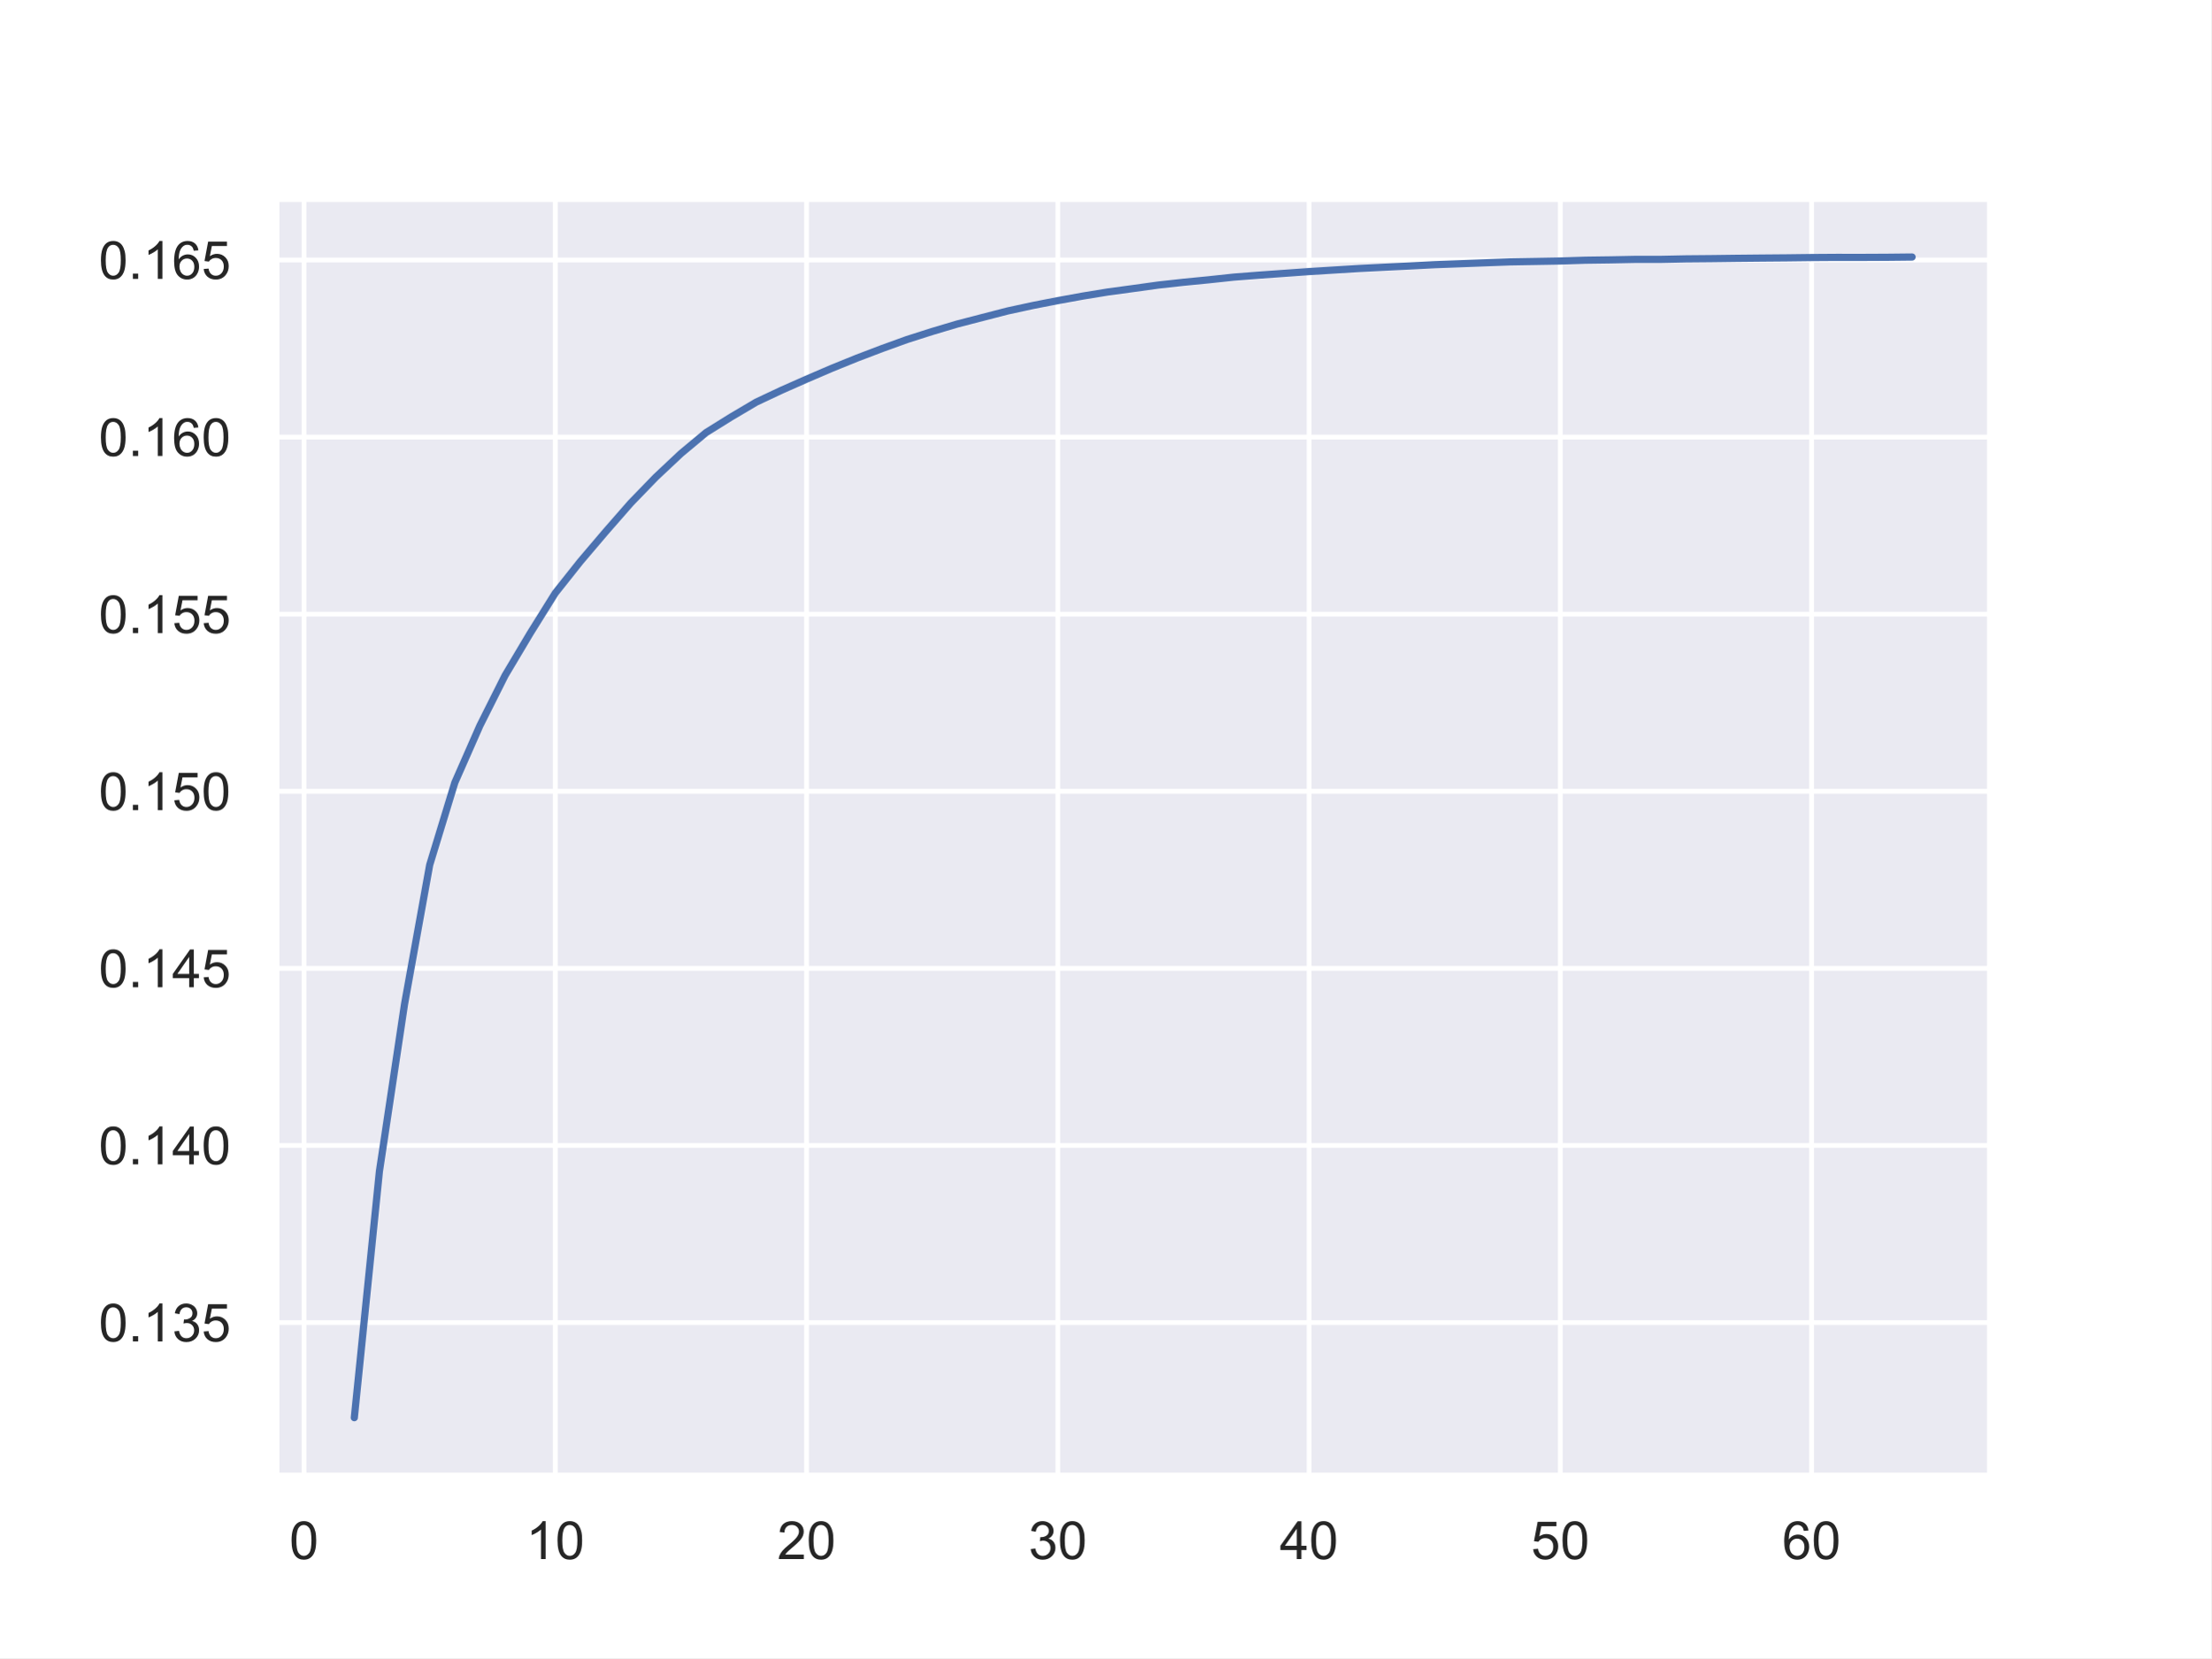
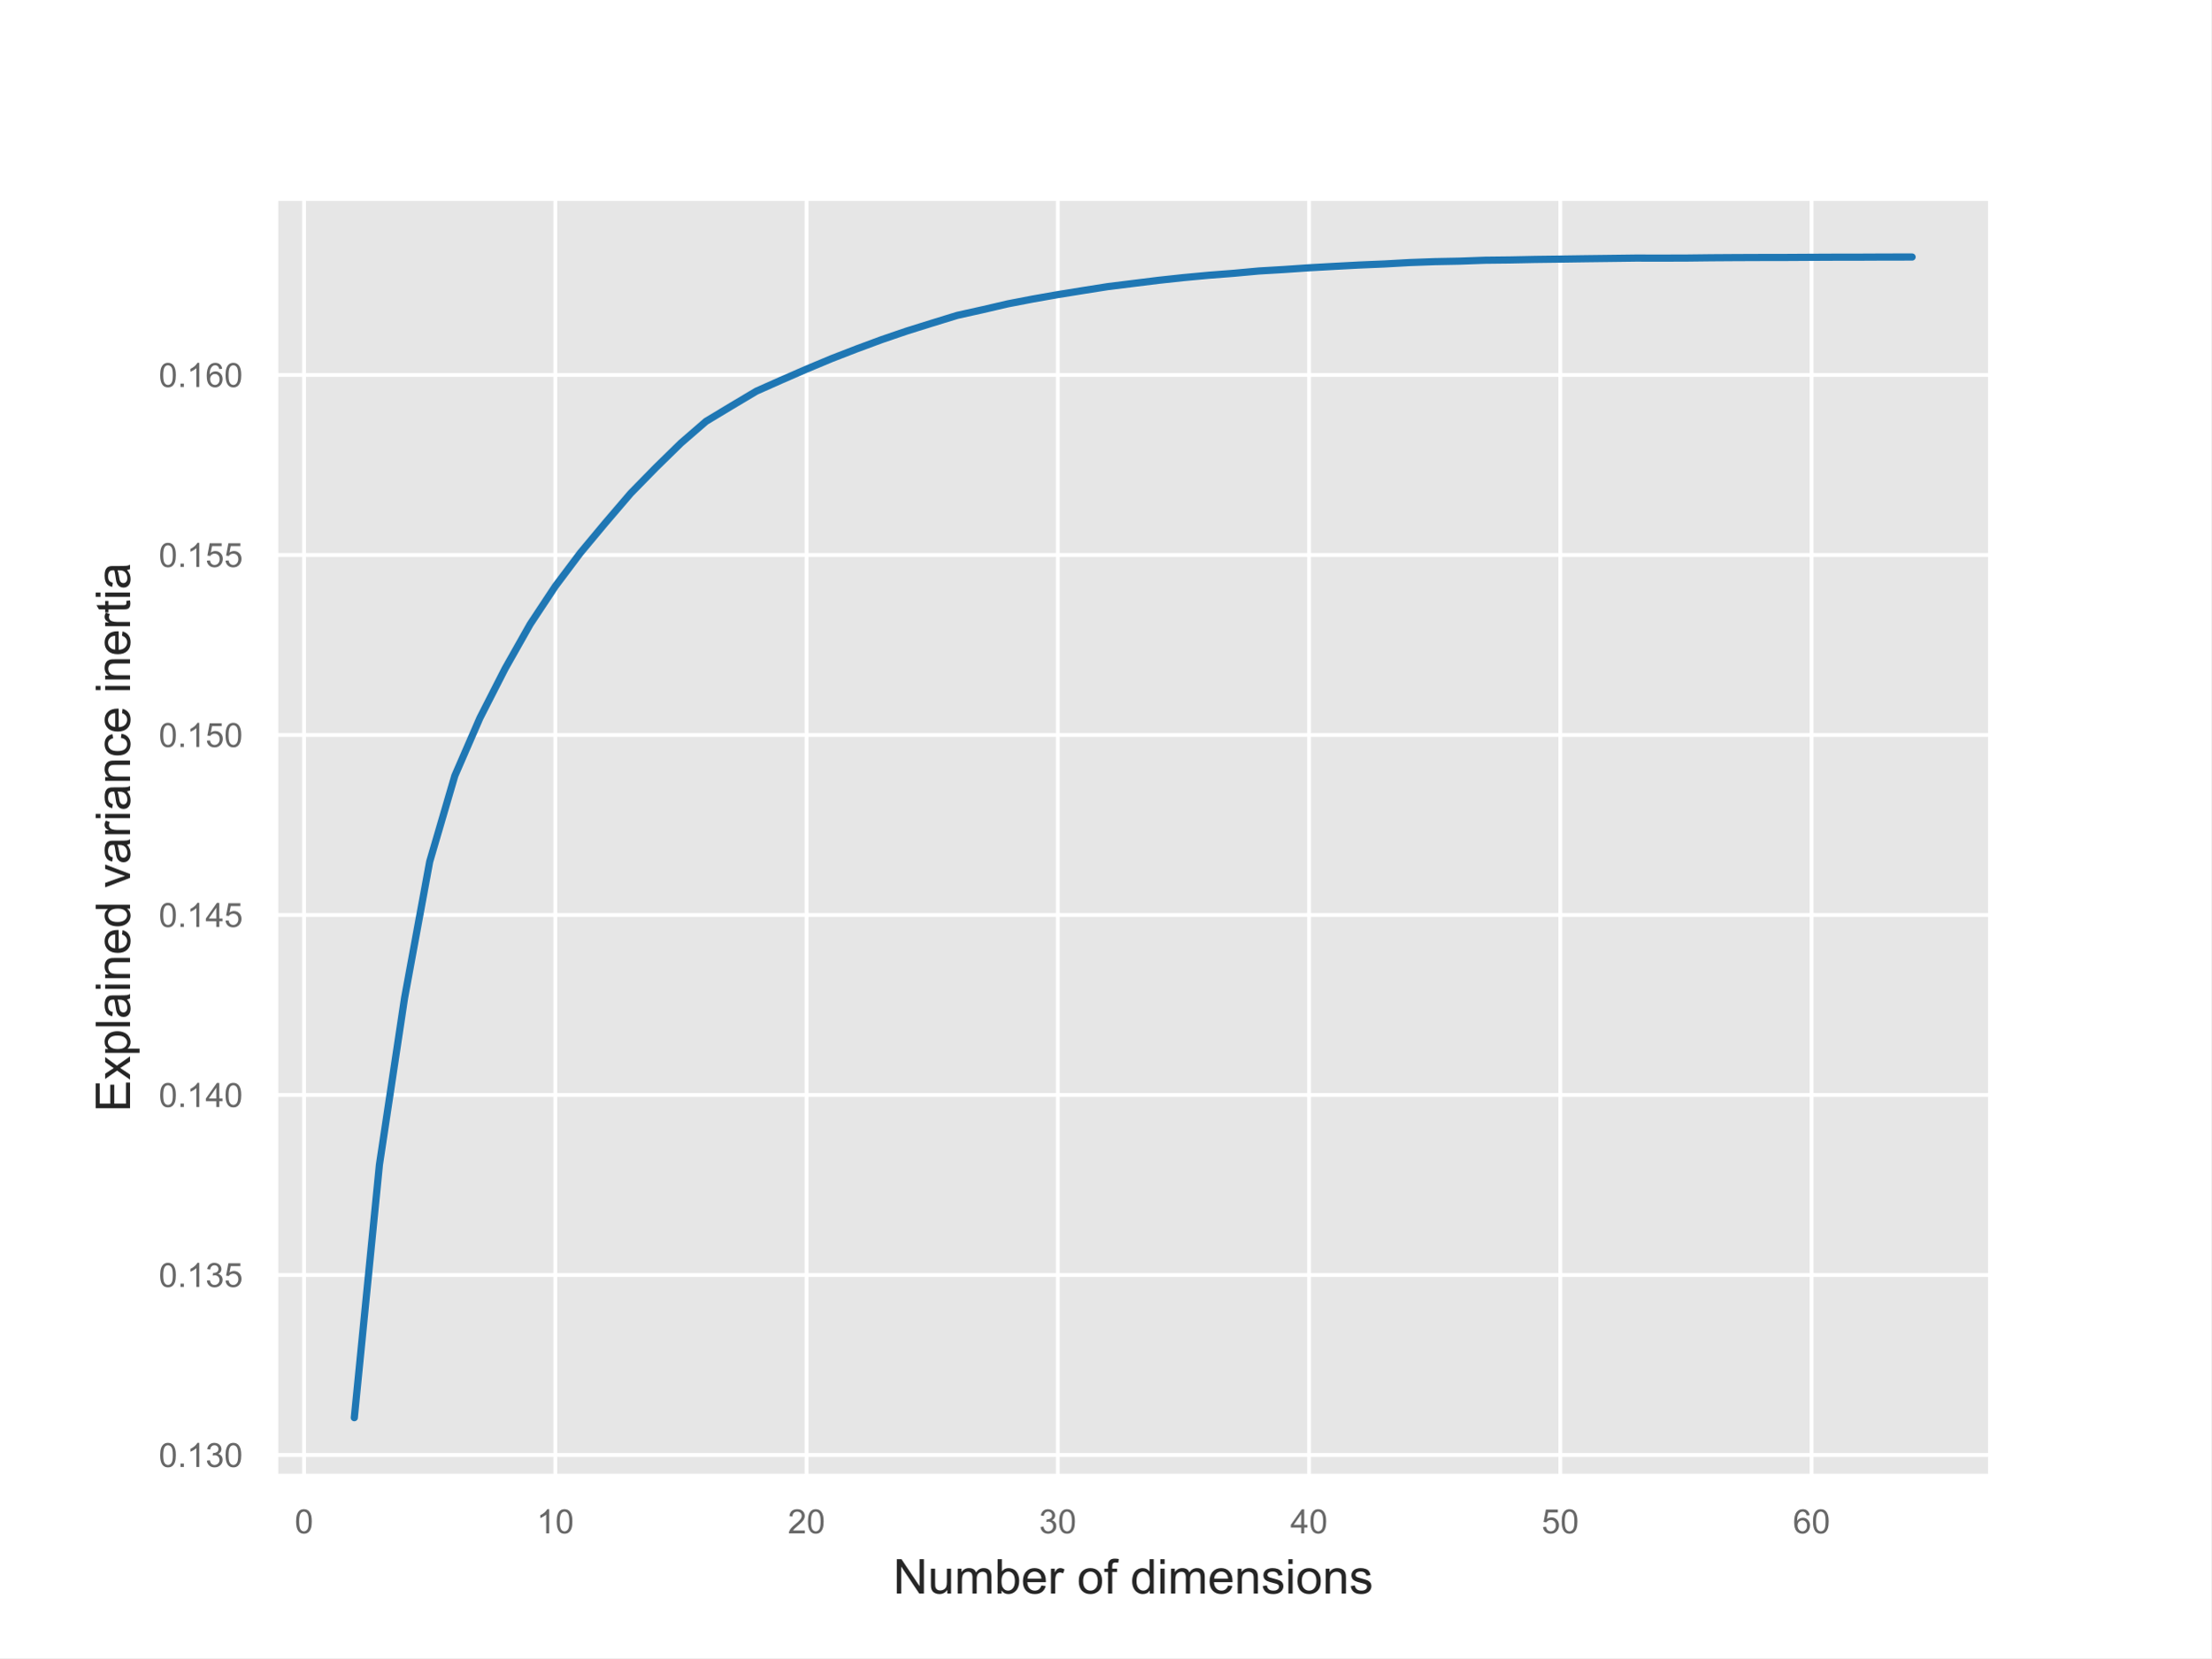
<svg xmlns="http://www.w3.org/2000/svg" xmlns:xlink="http://www.w3.org/1999/xlink" height="345.6pt" version="1.1" viewBox="0 0 460.8 345.6" width="460.8pt">
  <defs>
    <style type="text/css">*{stroke-linecap:butt;stroke-linejoin:round;}</style>
  </defs>
  <g id="figure_1">
    <g id="patch_1">
      <path d="M 0 345.6  L 460.8 345.6  L 460.8 0  L 0 0  z " style="fill:#ffffff;" />
    </g>
    <g id="axes_1">
      <g id="patch_2">
-         <path d="M 57.6 307.584  L 414.72 307.584  L 414.72 41.472  L 57.6 41.472  z " style="fill:#eaeaf2;" />
+         <path d="M 57.6 307.584  L 414.72 307.584  L 414.72 41.472  L 57.6 41.472  z " style="fill:#e6e6e6;" />
      </g>
      <g id="matplotlib.axis_1">
        <g id="xtick_1">
          <g id="line2d_1">
-             <path clip-path="url(#p3bb4712a56)" d="M 63.36 307.584  L 63.36 41.472  " style="fill:none;stroke:#ffffff;stroke-linecap:round;" />
+             <path clip-path="url(#p80be546ca3)" d="M 63.36 307.584  L 63.36 41.472  " style="fill:none;stroke:#ffffff;stroke-linecap:round;stroke-width:0.8;" />
          </g>
          <g id="text_1">
-             <g style="fill:#262626;" transform="translate(60.30148 324.9576)scale(0.11 -0.11)">
+             <g style="fill:#262626;opacity:0.7;" transform="translate(61.41367 319.5945)scale(0.07 -0.07)">
              <defs>
                <path d="M 266 2259  Q 266 3072 433 3567  Q 600 4063 929 4331  Q 1259 4600 1759 4600  Q 2128 4600 2406 4451  Q 2684 4303 2865 4023  Q 3047 3744 3150 3342  Q 3253 2941 3253 2259  Q 3253 1453 3087 958  Q 2922 463 2592 192  Q 2263 -78 1759 -78  Q 1097 -78 719 397  Q 266 969 266 2259  z M 844 2259  Q 844 1131 1108 757  Q 1372 384 1759 384  Q 2147 384 2411 759  Q 2675 1134 2675 2259  Q 2675 3391 2411 3762  Q 2147 4134 1753 4134  Q 1366 4134 1134 3806  Q 844 3388 844 2259  z " id="ArialMT-30" transform="scale(0.015625)" />
              </defs>
              <use xlink:href="#ArialMT-30" />
            </g>
          </g>
        </g>
        <g id="xtick_2">
          <g id="line2d_2">
-             <path clip-path="url(#p3bb4712a56)" d="M 115.724 307.584  L 115.724 41.472  " style="fill:none;stroke:#ffffff;stroke-linecap:round;" />
+             <path clip-path="url(#p80be546ca3)" d="M 115.724 307.584  L 115.724 41.472  " style="fill:none;stroke:#ffffff;stroke-linecap:round;stroke-width:0.8;" />
          </g>
          <g id="text_2">
-             <g style="fill:#262626;" transform="translate(109.6066 324.9576)scale(0.11 -0.11)">
+             <g style="fill:#262626;opacity:0.7;" transform="translate(111.831 319.5945)scale(0.07 -0.07)">
              <defs>
                <path d="M 2384 0  L 1822 0  L 1822 3584  Q 1619 3391 1289 3197  Q 959 3003 697 2906  L 697 3450  Q 1169 3672 1522 3987  Q 1875 4303 2022 4600  L 2384 4600  L 2384 0  z " id="ArialMT-31" transform="scale(0.015625)" />
              </defs>
              <use xlink:href="#ArialMT-31" />
              <use x="55.615" xlink:href="#ArialMT-30" />
            </g>
          </g>
        </g>
        <g id="xtick_3">
          <g id="line2d_3">
-             <path clip-path="url(#p3bb4712a56)" d="M 168.087 307.584  L 168.087 41.472  " style="fill:none;stroke:#ffffff;stroke-linecap:round;" />
+             <path clip-path="url(#p80be546ca3)" d="M 168.087 307.584  L 168.087 41.472  " style="fill:none;stroke:#ffffff;stroke-linecap:round;stroke-width:0.8;" />
          </g>
          <g id="text_3">
-             <g style="fill:#262626;" transform="translate(161.9702 324.9576)scale(0.11 -0.11)">
+             <g style="fill:#262626;opacity:0.7;" transform="translate(164.1946 319.5945)scale(0.07 -0.07)">
              <defs>
                <path d="M 3222 541  L 3222 0  L 194 0  Q 188 203 259 391  Q 375 700 629 1000  Q 884 1300 1366 1694  Q 2113 2306 2375 2664  Q 2638 3022 2638 3341  Q 2638 3675 2398 3904  Q 2159 4134 1775 4134  Q 1369 4134 1125 3890  Q 881 3647 878 3216  L 300 3275  Q 359 3922 746 4261  Q 1134 4600 1788 4600  Q 2447 4600 2831 4234  Q 3216 3869 3216 3328  Q 3216 3053 3103 2787  Q 2991 2522 2730 2228  Q 2469 1934 1863 1422  Q 1356 997 1212 845  Q 1069 694 975 541  L 3222 541  z " id="ArialMT-32" transform="scale(0.015625)" />
              </defs>
              <use xlink:href="#ArialMT-32" />
              <use x="55.615" xlink:href="#ArialMT-30" />
            </g>
          </g>
        </g>
        <g id="xtick_4">
          <g id="line2d_4">
-             <path clip-path="url(#p3bb4712a56)" d="M 220.451 307.584  L 220.451 41.472  " style="fill:none;stroke:#ffffff;stroke-linecap:round;" />
+             <path clip-path="url(#p80be546ca3)" d="M 220.451 307.584  L 220.451 41.472  " style="fill:none;stroke:#ffffff;stroke-linecap:round;stroke-width:0.8;" />
          </g>
          <g id="text_4">
-             <g style="fill:#262626;" transform="translate(214.3339 324.9576)scale(0.11 -0.11)">
+             <g style="fill:#262626;opacity:0.7;" transform="translate(216.5583 319.5945)scale(0.07 -0.07)">
              <defs>
                <path d="M 269 1209  L 831 1284  Q 928 806 1161 595  Q 1394 384 1728 384  Q 2125 384 2398 659  Q 2672 934 2672 1341  Q 2672 1728 2419 1979  Q 2166 2231 1775 2231  Q 1616 2231 1378 2169  L 1441 2663  Q 1497 2656 1531 2656  Q 1891 2656 2178 2843  Q 2466 3031 2466 3422  Q 2466 3731 2256 3934  Q 2047 4138 1716 4138  Q 1388 4138 1169 3931  Q 950 3725 888 3313  L 325 3413  Q 428 3978 793 4289  Q 1159 4600 1703 4600  Q 2078 4600 2393 4439  Q 2709 4278 2876 4000  Q 3044 3722 3044 3409  Q 3044 3113 2884 2869  Q 2725 2625 2413 2481  Q 2819 2388 3044 2092  Q 3269 1797 3269 1353  Q 3269 753 2831 336  Q 2394 -81 1725 -81  Q 1122 -81 723 278  Q 325 638 269 1209  z " id="ArialMT-33" transform="scale(0.015625)" />
              </defs>
              <use xlink:href="#ArialMT-33" />
              <use x="55.615" xlink:href="#ArialMT-30" />
            </g>
          </g>
        </g>
        <g id="xtick_5">
          <g id="line2d_5">
-             <path clip-path="url(#p3bb4712a56)" d="M 272.815 307.584  L 272.815 41.472  " style="fill:none;stroke:#ffffff;stroke-linecap:round;" />
+             <path clip-path="url(#p80be546ca3)" d="M 272.815 307.584  L 272.815 41.472  " style="fill:none;stroke:#ffffff;stroke-linecap:round;stroke-width:0.8;" />
          </g>
          <g id="text_5">
-             <g style="fill:#262626;" transform="translate(266.6975 324.9576)scale(0.11 -0.11)">
+             <g style="fill:#262626;opacity:0.7;" transform="translate(268.9219 319.5945)scale(0.07 -0.07)">
              <defs>
                <path d="M 2069 0  L 2069 1097  L 81 1097  L 81 1613  L 2172 4581  L 2631 4581  L 2631 1613  L 3250 1613  L 3250 1097  L 2631 1097  L 2631 0  L 2069 0  z M 2069 1613  L 2069 3678  L 634 1613  L 2069 1613  z " id="ArialMT-34" transform="scale(0.015625)" />
              </defs>
              <use xlink:href="#ArialMT-34" />
              <use x="55.615" xlink:href="#ArialMT-30" />
            </g>
          </g>
        </g>
        <g id="xtick_6">
          <g id="line2d_6">
-             <path clip-path="url(#p3bb4712a56)" d="M 325.178 307.584  L 325.178 41.472  " style="fill:none;stroke:#ffffff;stroke-linecap:round;" />
+             <path clip-path="url(#p80be546ca3)" d="M 325.178 307.584  L 325.178 41.472  " style="fill:none;stroke:#ffffff;stroke-linecap:round;stroke-width:0.8;" />
          </g>
          <g id="text_6">
-             <g style="fill:#262626;" transform="translate(319.0612 324.9576)scale(0.11 -0.11)">
+             <g style="fill:#262626;opacity:0.7;" transform="translate(321.2855 319.5945)scale(0.07 -0.07)">
              <defs>
                <path d="M 266 1200  L 856 1250  Q 922 819 1161 601  Q 1400 384 1738 384  Q 2144 384 2425 690  Q 2706 997 2706 1503  Q 2706 1984 2436 2262  Q 2166 2541 1728 2541  Q 1456 2541 1237 2417  Q 1019 2294 894 2097  L 366 2166  L 809 4519  L 3088 4519  L 3088 3981  L 1259 3981  L 1013 2750  Q 1425 3038 1878 3038  Q 2478 3038 2890 2622  Q 3303 2206 3303 1553  Q 3303 931 2941 478  Q 2500 -78 1738 -78  Q 1113 -78 717 272  Q 322 622 266 1200  z " id="ArialMT-35" transform="scale(0.015625)" />
              </defs>
              <use xlink:href="#ArialMT-35" />
              <use x="55.615" xlink:href="#ArialMT-30" />
            </g>
          </g>
        </g>
        <g id="xtick_7">
          <g id="line2d_7">
-             <path clip-path="url(#p3bb4712a56)" d="M 377.542 307.584  L 377.542 41.472  " style="fill:none;stroke:#ffffff;stroke-linecap:round;" />
+             <path clip-path="url(#p80be546ca3)" d="M 377.542 307.584  L 377.542 41.472  " style="fill:none;stroke:#ffffff;stroke-linecap:round;stroke-width:0.8;" />
          </g>
          <g id="text_7">
-             <g style="fill:#262626;" transform="translate(371.4248 324.9576)scale(0.11 -0.11)">
+             <g style="fill:#262626;opacity:0.7;" transform="translate(373.6492 319.5945)scale(0.07 -0.07)">
              <defs>
                <path d="M 3184 3459  L 2625 3416  Q 2550 3747 2413 3897  Q 2184 4138 1850 4138  Q 1581 4138 1378 3988  Q 1113 3794 959 3422  Q 806 3050 800 2363  Q 1003 2672 1297 2822  Q 1591 2972 1913 2972  Q 2475 2972 2870 2558  Q 3266 2144 3266 1488  Q 3266 1056 3080 686  Q 2894 316 2569 119  Q 2244 -78 1831 -78  Q 1128 -78 684 439  Q 241 956 241 2144  Q 241 3472 731 4075  Q 1159 4600 1884 4600  Q 2425 4600 2770 4297  Q 3116 3994 3184 3459  z M 888 1484  Q 888 1194 1011 928  Q 1134 663 1356 523  Q 1578 384 1822 384  Q 2178 384 2434 671  Q 2691 959 2691 1453  Q 2691 1928 2437 2201  Q 2184 2475 1800 2475  Q 1419 2475 1153 2201  Q 888 1928 888 1484  z " id="ArialMT-36" transform="scale(0.015625)" />
              </defs>
              <use xlink:href="#ArialMT-36" />
              <use x="55.615" xlink:href="#ArialMT-30" />
            </g>
+           </g>
+         </g>
+         <g id="text_8">
+           <g style="fill:#262626;" transform="translate(186.1413 332.1435)scale(0.1 -0.1)">
+             <defs>
+               <path d="M 488 0  L 488 4581  L 1109 4581  L 3516 984  L 3516 4581  L 4097 4581  L 4097 0  L 3475 0  L 1069 3600  L 1069 0  L 488 0  z " id="ArialMT-4e" transform="scale(0.015625)" />
+               <path d="M 2597 0  L 2597 488  Q 2209 -75 1544 -75  Q 1250 -75 995 37  Q 741 150 617 320  Q 494 491 444 738  Q 409 903 409 1263  L 409 3319  L 972 3319  L 972 1478  Q 972 1038 1006 884  Q 1059 663 1231 536  Q 1403 409 1656 409  Q 1909 409 2131 539  Q 2353 669 2445 892  Q 2538 1116 2538 1541  L 2538 3319  L 3100 3319  L 3100 0  L 2597 0  z " id="ArialMT-75" transform="scale(0.015625)" />
+               <path d="M 422 0  L 422 3319  L 925 3319  L 925 2853  Q 1081 3097 1340 3245  Q 1600 3394 1931 3394  Q 2300 3394 2536 3241  Q 2772 3088 2869 2813  Q 3263 3394 3894 3394  Q 4388 3394 4653 3120  Q 4919 2847 4919 2278  L 4919 0  L 4359 0  L 4359 2091  Q 4359 2428 4304 2576  Q 4250 2725 4106 2815  Q 3963 2906 3769 2906  Q 3419 2906 3187 2673  Q 2956 2441 2956 1928  L 2956 0  L 2394 0  L 2394 2156  Q 2394 2531 2256 2718  Q 2119 2906 1806 2906  Q 1569 2906 1367 2781  Q 1166 2656 1075 2415  Q 984 2175 984 1722  L 984 0  L 422 0  z " id="ArialMT-6d" transform="scale(0.015625)" />
+               <path d="M 941 0  L 419 0  L 419 4581  L 981 4581  L 981 2947  Q 1338 3394 1891 3394  Q 2197 3394 2470 3270  Q 2744 3147 2920 2923  Q 3097 2700 3197 2384  Q 3297 2069 3297 1709  Q 3297 856 2875 390  Q 2453 -75 1863 -75  Q 1275 -75 941 416  L 941 0  z M 934 1684  Q 934 1088 1097 822  Q 1363 388 1816 388  Q 2184 388 2453 708  Q 2722 1028 2722 1663  Q 2722 2313 2464 2622  Q 2206 2931 1841 2931  Q 1472 2931 1203 2611  Q 934 2291 934 1684  z " id="ArialMT-62" transform="scale(0.015625)" />
+               <path d="M 2694 1069  L 3275 997  Q 3138 488 2766 206  Q 2394 -75 1816 -75  Q 1088 -75 661 373  Q 234 822 234 1631  Q 234 2469 665 2931  Q 1097 3394 1784 3394  Q 2450 3394 2872 2941  Q 3294 2488 3294 1666  Q 3294 1616 3291 1516  L 816 1516  Q 847 969 1125 678  Q 1403 388 1819 388  Q 2128 388 2347 550  Q 2566 713 2694 1069  z M 847 1978  L 2700 1978  Q 2663 2397 2488 2606  Q 2219 2931 1791 2931  Q 1403 2931 1139 2672  Q 875 2413 847 1978  z " id="ArialMT-65" transform="scale(0.015625)" />
+               <path d="M 416 0  L 416 3319  L 922 3319  L 922 2816  Q 1116 3169 1280 3281  Q 1444 3394 1641 3394  Q 1925 3394 2219 3213  L 2025 2691  Q 1819 2813 1613 2813  Q 1428 2813 1281 2702  Q 1134 2591 1072 2394  Q 978 2094 978 1738  L 978 0  L 416 0  z " id="ArialMT-72" transform="scale(0.015625)" />
+               <path id="ArialMT-20" transform="scale(0.015625)" />
+               <path d="M 213 1659  Q 213 2581 725 3025  Q 1153 3394 1769 3394  Q 2453 3394 2887 2945  Q 3322 2497 3322 1706  Q 3322 1066 3130 698  Q 2938 331 2570 128  Q 2203 -75 1769 -75  Q 1072 -75 642 372  Q 213 819 213 1659  z M 791 1659  Q 791 1022 1069 705  Q 1347 388 1769 388  Q 2188 388 2466 706  Q 2744 1025 2744 1678  Q 2744 2294 2464 2611  Q 2184 2928 1769 2928  Q 1347 2928 1069 2612  Q 791 2297 791 1659  z " id="ArialMT-6f" transform="scale(0.015625)" />
+               <path d="M 556 0  L 556 2881  L 59 2881  L 59 3319  L 556 3319  L 556 3672  Q 556 4006 616 4169  Q 697 4388 901 4523  Q 1106 4659 1475 4659  Q 1713 4659 2000 4603  L 1916 4113  Q 1741 4144 1584 4144  Q 1328 4144 1222 4034  Q 1116 3925 1116 3625  L 1116 3319  L 1763 3319  L 1763 2881  L 1116 2881  L 1116 0  L 556 0  z " id="ArialMT-66" transform="scale(0.015625)" />
+               <path d="M 2575 0  L 2575 419  Q 2259 -75 1647 -75  Q 1250 -75 917 144  Q 584 363 401 755  Q 219 1147 219 1656  Q 219 2153 384 2558  Q 550 2963 881 3178  Q 1213 3394 1622 3394  Q 1922 3394 2156 3267  Q 2391 3141 2538 2938  L 2538 4581  L 3097 4581  L 3097 0  L 2575 0  z M 797 1656  Q 797 1019 1065 703  Q 1334 388 1700 388  Q 2069 388 2326 689  Q 2584 991 2584 1609  Q 2584 2291 2321 2609  Q 2059 2928 1675 2928  Q 1300 2928 1048 2622  Q 797 2316 797 1656  z " id="ArialMT-64" transform="scale(0.015625)" />
+               <path d="M 425 3934  L 425 4581  L 988 4581  L 988 3934  L 425 3934  z M 425 0  L 425 3319  L 988 3319  L 988 0  L 425 0  z " id="ArialMT-69" transform="scale(0.015625)" />
+               <path d="M 422 0  L 422 3319  L 928 3319  L 928 2847  Q 1294 3394 1984 3394  Q 2284 3394 2536 3286  Q 2788 3178 2913 3003  Q 3038 2828 3088 2588  Q 3119 2431 3119 2041  L 3119 0  L 2556 0  L 2556 2019  Q 2556 2363 2490 2533  Q 2425 2703 2258 2804  Q 2091 2906 1866 2906  Q 1506 2906 1245 2678  Q 984 2450 984 1813  L 984 0  L 422 0  z " id="ArialMT-6e" transform="scale(0.015625)" />
+               <path d="M 197 991  L 753 1078  Q 800 744 1014 566  Q 1228 388 1613 388  Q 2000 388 2187 545  Q 2375 703 2375 916  Q 2375 1106 2209 1216  Q 2094 1291 1634 1406  Q 1016 1563 777 1677  Q 538 1791 414 1992  Q 291 2194 291 2438  Q 291 2659 392 2848  Q 494 3038 669 3163  Q 800 3259 1026 3326  Q 1253 3394 1513 3394  Q 1903 3394 2198 3281  Q 2494 3169 2634 2976  Q 2775 2784 2828 2463  L 2278 2388  Q 2241 2644 2061 2787  Q 1881 2931 1553 2931  Q 1166 2931 1000 2803  Q 834 2675 834 2503  Q 834 2394 903 2306  Q 972 2216 1119 2156  Q 1203 2125 1616 2013  Q 2213 1853 2448 1751  Q 2684 1650 2818 1456  Q 2953 1263 2953 975  Q 2953 694 2789 445  Q 2625 197 2315 61  Q 2006 -75 1616 -75  Q 969 -75 630 194  Q 291 463 197 991  z " id="ArialMT-73" transform="scale(0.015625)" />
+             </defs>
+             <use xlink:href="#ArialMT-4e" />
+             <use x="72.217" xlink:href="#ArialMT-75" />
+             <use x="127.832" xlink:href="#ArialMT-6d" />
+             <use x="211.133" xlink:href="#ArialMT-62" />
+             <use x="266.748" xlink:href="#ArialMT-65" />
+             <use x="322.363" xlink:href="#ArialMT-72" />
+             <use x="355.664" xlink:href="#ArialMT-20" />
+             <use x="383.447" xlink:href="#ArialMT-6f" />
+             <use x="439.062" xlink:href="#ArialMT-66" />
+             <use x="466.846" xlink:href="#ArialMT-20" />
+             <use x="494.629" xlink:href="#ArialMT-64" />
+             <use x="550.244" xlink:href="#ArialMT-69" />
+             <use x="572.461" xlink:href="#ArialMT-6d" />
+             <use x="655.762" xlink:href="#ArialMT-65" />
+             <use x="711.377" xlink:href="#ArialMT-6e" />
+             <use x="766.992" xlink:href="#ArialMT-73" />
+             <use x="816.992" xlink:href="#ArialMT-69" />
+             <use x="839.209" xlink:href="#ArialMT-6f" />
+             <use x="894.824" xlink:href="#ArialMT-6e" />
+             <use x="950.439" xlink:href="#ArialMT-73" />
          </g>
        </g>
      </g>
      <g id="matplotlib.axis_2">
        <g id="ytick_1">
          <g id="line2d_8">
-             <path clip-path="url(#p3bb4712a56)" d="M 57.6 275.66  L 414.72 275.66  " style="fill:none;stroke:#ffffff;stroke-linecap:round;" />
-           </g>
-           <g id="text_8">
-             <g style="fill:#262626;" transform="translate(20.57594 279.5972)scale(0.11 -0.11)">
+             <path clip-path="url(#p80be546ca3)" d="M 57.6 303.261  L 414.72 303.261  " style="fill:none;stroke:#ffffff;stroke-linecap:round;stroke-width:0.8;" />
+           </g>
+           <g id="text_9">
+             <g style="fill:#262626;opacity:0.7;" transform="translate(33.08469 305.7661)scale(0.07 -0.07)">
              <defs>
                <path d="M 581 0  L 581 641  L 1222 641  L 1222 0  L 581 0  z " id="ArialMT-2e" transform="scale(0.015625)" />
              </defs>
+               <use xlink:href="#ArialMT-30" />
+               <use x="55.615" xlink:href="#ArialMT-2e" />
+               <use x="83.398" xlink:href="#ArialMT-31" />
+               <use x="139.014" xlink:href="#ArialMT-33" />
+               <use x="194.629" xlink:href="#ArialMT-30" />
+             </g>
+           </g>
+         </g>
+         <g id="ytick_2">
+           <g id="line2d_9">
+             <path clip-path="url(#p80be546ca3)" d="M 57.6 265.742  L 414.72 265.742  " style="fill:none;stroke:#ffffff;stroke-linecap:round;stroke-width:0.8;" />
+           </g>
+           <g id="text_10">
+             <g style="fill:#262626;opacity:0.7;" transform="translate(33.08469 268.2475)scale(0.07 -0.07)">
              <use xlink:href="#ArialMT-30" />
              <use x="55.615" xlink:href="#ArialMT-2e" />
              <use x="83.398" xlink:href="#ArialMT-31" />
              <use x="139.014" xlink:href="#ArialMT-33" />
              <use x="194.629" xlink:href="#ArialMT-35" />
            </g>
          </g>
        </g>
-         <g id="ytick_2">
-           <g id="line2d_9">
-             <path clip-path="url(#p3bb4712a56)" d="M 57.6 238.748  L 414.72 238.748  " style="fill:none;stroke:#ffffff;stroke-linecap:round;" />
-           </g>
-           <g id="text_9">
-             <g style="fill:#262626;" transform="translate(20.57594 242.6853)scale(0.11 -0.11)">
+         <g id="ytick_3">
+           <g id="line2d_10">
+             <path clip-path="url(#p80be546ca3)" d="M 57.6 228.224  L 414.72 228.224  " style="fill:none;stroke:#ffffff;stroke-linecap:round;stroke-width:0.8;" />
+           </g>
+           <g id="text_11">
+             <g style="fill:#262626;opacity:0.7;" transform="translate(33.08469 230.7289)scale(0.07 -0.07)">
              <use xlink:href="#ArialMT-30" />
              <use x="55.615" xlink:href="#ArialMT-2e" />
              <use x="83.398" xlink:href="#ArialMT-31" />
              <use x="139.014" xlink:href="#ArialMT-34" />
              <use x="194.629" xlink:href="#ArialMT-30" />
            </g>
          </g>
        </g>
-         <g id="ytick_3">
-           <g id="line2d_10">
-             <path clip-path="url(#p3bb4712a56)" d="M 57.6 201.837  L 414.72 201.837  " style="fill:none;stroke:#ffffff;stroke-linecap:round;" />
-           </g>
-           <g id="text_10">
-             <g style="fill:#262626;" transform="translate(20.57594 205.7733)scale(0.11 -0.11)">
+         <g id="ytick_4">
+           <g id="line2d_11">
+             <path clip-path="url(#p80be546ca3)" d="M 57.6 190.705  L 414.72 190.705  " style="fill:none;stroke:#ffffff;stroke-linecap:round;stroke-width:0.8;" />
+           </g>
+           <g id="text_12">
+             <g style="fill:#262626;opacity:0.7;" transform="translate(33.08469 193.2103)scale(0.07 -0.07)">
              <use xlink:href="#ArialMT-30" />
              <use x="55.615" xlink:href="#ArialMT-2e" />
              <use x="83.398" xlink:href="#ArialMT-31" />
              <use x="139.014" xlink:href="#ArialMT-34" />
              <use x="194.629" xlink:href="#ArialMT-35" />
            </g>
          </g>
        </g>
-         <g id="ytick_4">
-           <g id="line2d_11">
-             <path clip-path="url(#p3bb4712a56)" d="M 57.6 164.925  L 414.72 164.925  " style="fill:none;stroke:#ffffff;stroke-linecap:round;" />
-           </g>
-           <g id="text_11">
-             <g style="fill:#262626;" transform="translate(20.57594 168.8614)scale(0.11 -0.11)">
+         <g id="ytick_5">
+           <g id="line2d_12">
+             <path clip-path="url(#p80be546ca3)" d="M 57.6 153.186  L 414.72 153.186  " style="fill:none;stroke:#ffffff;stroke-linecap:round;stroke-width:0.8;" />
+           </g>
+           <g id="text_13">
+             <g style="fill:#262626;opacity:0.7;" transform="translate(33.08469 155.6917)scale(0.07 -0.07)">
              <use xlink:href="#ArialMT-30" />
              <use x="55.615" xlink:href="#ArialMT-2e" />
              <use x="83.398" xlink:href="#ArialMT-31" />
              <use x="139.014" xlink:href="#ArialMT-35" />
              <use x="194.629" xlink:href="#ArialMT-30" />
            </g>
          </g>
        </g>
-         <g id="ytick_5">
-           <g id="line2d_12">
-             <path clip-path="url(#p3bb4712a56)" d="M 57.6 128.013  L 414.72 128.013  " style="fill:none;stroke:#ffffff;stroke-linecap:round;" />
-           </g>
-           <g id="text_12">
-             <g style="fill:#262626;" transform="translate(20.57594 131.9495)scale(0.11 -0.11)">
+         <g id="ytick_6">
+           <g id="line2d_13">
+             <path clip-path="url(#p80be546ca3)" d="M 57.6 115.668  L 414.72 115.668  " style="fill:none;stroke:#ffffff;stroke-linecap:round;stroke-width:0.8;" />
+           </g>
+           <g id="text_14">
+             <g style="fill:#262626;opacity:0.7;" transform="translate(33.08469 118.1731)scale(0.07 -0.07)">
              <use xlink:href="#ArialMT-30" />
              <use x="55.615" xlink:href="#ArialMT-2e" />
              <use x="83.398" xlink:href="#ArialMT-31" />
              <use x="139.014" xlink:href="#ArialMT-35" />
              <use x="194.629" xlink:href="#ArialMT-35" />
            </g>
          </g>
        </g>
-         <g id="ytick_6">
-           <g id="line2d_13">
-             <path clip-path="url(#p3bb4712a56)" d="M 57.6 91.101  L 414.72 91.101  " style="fill:none;stroke:#ffffff;stroke-linecap:round;" />
-           </g>
-           <g id="text_13">
-             <g style="fill:#262626;" transform="translate(20.57594 95.03752)scale(0.11 -0.11)">
+         <g id="ytick_7">
+           <g id="line2d_14">
+             <path clip-path="url(#p80be546ca3)" d="M 57.6 78.149  L 414.72 78.149  " style="fill:none;stroke:#ffffff;stroke-linecap:round;stroke-width:0.8;" />
+           </g>
+           <g id="text_15">
+             <g style="fill:#262626;opacity:0.7;" transform="translate(33.08469 80.65445)scale(0.07 -0.07)">
              <use xlink:href="#ArialMT-30" />
              <use x="55.615" xlink:href="#ArialMT-2e" />
              <use x="83.398" xlink:href="#ArialMT-31" />
              <use x="139.014" xlink:href="#ArialMT-36" />
              <use x="194.629" xlink:href="#ArialMT-30" />
            </g>
          </g>
        </g>
-         <g id="ytick_7">
-           <g id="line2d_14">
-             <path clip-path="url(#p3bb4712a56)" d="M 57.6 54.189  L 414.72 54.189  " style="fill:none;stroke:#ffffff;stroke-linecap:round;" />
-           </g>
-           <g id="text_14">
-             <g style="fill:#262626;" transform="translate(20.57594 58.12558)scale(0.11 -0.11)">
-               <use xlink:href="#ArialMT-30" />
-               <use x="55.615" xlink:href="#ArialMT-2e" />
-               <use x="83.398" xlink:href="#ArialMT-31" />
-               <use x="139.014" xlink:href="#ArialMT-36" />
-               <use x="194.629" xlink:href="#ArialMT-35" />
-             </g>
+         <g id="text_16">
+           <g style="fill:#262626;" transform="translate(27.09719 231.7803)rotate(-90)scale(0.1 -0.1)">
+             <defs>
+               <path d="M 506 0  L 506 4581  L 3819 4581  L 3819 4041  L 1113 4041  L 1113 2638  L 3647 2638  L 3647 2100  L 1113 2100  L 1113 541  L 3925 541  L 3925 0  L 506 0  z " id="ArialMT-45" transform="scale(0.015625)" />
+               <path d="M 47 0  L 1259 1725  L 138 3319  L 841 3319  L 1350 2541  Q 1494 2319 1581 2169  Q 1719 2375 1834 2534  L 2394 3319  L 3066 3319  L 1919 1756  L 3153 0  L 2463 0  L 1781 1031  L 1600 1309  L 728 0  L 47 0  z " id="ArialMT-78" transform="scale(0.015625)" />
+               <path d="M 422 -1272  L 422 3319  L 934 3319  L 934 2888  Q 1116 3141 1344 3267  Q 1572 3394 1897 3394  Q 2322 3394 2647 3175  Q 2972 2956 3137 2557  Q 3303 2159 3303 1684  Q 3303 1175 3120 767  Q 2938 359 2589 142  Q 2241 -75 1856 -75  Q 1575 -75 1351 44  Q 1128 163 984 344  L 984 -1272  L 422 -1272  z M 931 1641  Q 931 1000 1190 694  Q 1450 388 1819 388  Q 2194 388 2461 705  Q 2728 1022 2728 1688  Q 2728 2322 2467 2637  Q 2206 2953 1844 2953  Q 1484 2953 1207 2617  Q 931 2281 931 1641  z " id="ArialMT-70" transform="scale(0.015625)" />
+               <path d="M 409 0  L 409 4581  L 972 4581  L 972 0  L 409 0  z " id="ArialMT-6c" transform="scale(0.015625)" />
+               <path d="M 2588 409  Q 2275 144 1986 34  Q 1697 -75 1366 -75  Q 819 -75 525 192  Q 231 459 231 875  Q 231 1119 342 1320  Q 453 1522 633 1644  Q 813 1766 1038 1828  Q 1203 1872 1538 1913  Q 2219 1994 2541 2106  Q 2544 2222 2544 2253  Q 2544 2597 2384 2738  Q 2169 2928 1744 2928  Q 1347 2928 1158 2789  Q 969 2650 878 2297  L 328 2372  Q 403 2725 575 2942  Q 747 3159 1072 3276  Q 1397 3394 1825 3394  Q 2250 3394 2515 3294  Q 2781 3194 2906 3042  Q 3031 2891 3081 2659  Q 3109 2516 3109 2141  L 3109 1391  Q 3109 606 3145 398  Q 3181 191 3288 0  L 2700 0  Q 2613 175 2588 409  z M 2541 1666  Q 2234 1541 1622 1453  Q 1275 1403 1131 1340  Q 988 1278 909 1158  Q 831 1038 831 891  Q 831 666 1001 516  Q 1172 366 1500 366  Q 1825 366 2078 508  Q 2331 650 2450 897  Q 2541 1088 2541 1459  L 2541 1666  z " id="ArialMT-61" transform="scale(0.015625)" />
+               <path d="M 1344 0  L 81 3319  L 675 3319  L 1388 1331  Q 1503 1009 1600 663  Q 1675 925 1809 1294  L 2547 3319  L 3125 3319  L 1869 0  L 1344 0  z " id="ArialMT-76" transform="scale(0.015625)" />
+               <path d="M 2588 1216  L 3141 1144  Q 3050 572 2676 248  Q 2303 -75 1759 -75  Q 1078 -75 664 370  Q 250 816 250 1647  Q 250 2184 428 2587  Q 606 2991 970 3192  Q 1334 3394 1763 3394  Q 2303 3394 2647 3120  Q 2991 2847 3088 2344  L 2541 2259  Q 2463 2594 2264 2762  Q 2066 2931 1784 2931  Q 1359 2931 1093 2626  Q 828 2322 828 1663  Q 828 994 1084 691  Q 1341 388 1753 388  Q 2084 388 2306 591  Q 2528 794 2588 1216  z " id="ArialMT-63" transform="scale(0.015625)" />
+               <path d="M 1650 503  L 1731 6  Q 1494 -44 1306 -44  Q 1000 -44 831 53  Q 663 150 594 308  Q 525 466 525 972  L 525 2881  L 113 2881  L 113 3319  L 525 3319  L 525 4141  L 1084 4478  L 1084 3319  L 1650 3319  L 1650 2881  L 1084 2881  L 1084 941  Q 1084 700 1114 631  Q 1144 563 1211 522  Q 1278 481 1403 481  Q 1497 481 1650 503  z " id="ArialMT-74" transform="scale(0.015625)" />
+             </defs>
+             <use xlink:href="#ArialMT-45" />
+             <use x="66.699" xlink:href="#ArialMT-78" />
+             <use x="116.699" xlink:href="#ArialMT-70" />
+             <use x="172.314" xlink:href="#ArialMT-6c" />
+             <use x="194.531" xlink:href="#ArialMT-61" />
+             <use x="250.146" xlink:href="#ArialMT-69" />
+             <use x="272.363" xlink:href="#ArialMT-6e" />
+             <use x="327.979" xlink:href="#ArialMT-65" />
+             <use x="383.594" xlink:href="#ArialMT-64" />
+             <use x="439.209" xlink:href="#ArialMT-20" />
+             <use x="466.992" xlink:href="#ArialMT-76" />
+             <use x="516.992" xlink:href="#ArialMT-61" />
+             <use x="572.607" xlink:href="#ArialMT-72" />
+             <use x="605.908" xlink:href="#ArialMT-69" />
+             <use x="628.125" xlink:href="#ArialMT-61" />
+             <use x="683.74" xlink:href="#ArialMT-6e" />
+             <use x="739.355" xlink:href="#ArialMT-63" />
+             <use x="789.355" xlink:href="#ArialMT-65" />
+             <use x="844.971" xlink:href="#ArialMT-20" />
+             <use x="872.754" xlink:href="#ArialMT-69" />
+             <use x="894.971" xlink:href="#ArialMT-6e" />
+             <use x="950.586" xlink:href="#ArialMT-65" />
+             <use x="1006.201" xlink:href="#ArialMT-72" />
+             <use x="1039.502" xlink:href="#ArialMT-74" />
+             <use x="1067.285" xlink:href="#ArialMT-69" />
+             <use x="1089.502" xlink:href="#ArialMT-61" />
          </g>
        </g>
      </g>
      <g id="line2d_15">
-         <path clip-path="url(#p3bb4712a56)" d="M 73.833 295.488  L 79.069 244.116  L 84.305 209.262  L 89.542 180.277  L 94.778 163.126  L 100.015 151.227  L 105.251 140.794  L 110.487 131.996  L 115.724 123.602  L 120.96 117.009  L 126.196 110.851  L 131.433 104.859  L 136.669 99.449  L 141.905 94.53  L 147.142 90.161  L 152.378 86.9  L 157.615 83.805  L 162.851 81.341  L 168.087 79.023  L 173.324 76.772  L 178.56 74.648  L 183.796 72.654  L 189.033 70.761  L 194.269 69.088  L 199.505 67.527  L 204.742 66.169  L 209.978 64.816  L 215.215 63.678  L 220.451 62.654  L 225.687 61.701  L 230.924 60.842  L 236.16 60.136  L 241.396 59.406  L 246.633 58.828  L 251.869 58.317  L 257.105 57.754  L 262.342 57.347  L 267.578 56.975  L 272.815 56.6  L 278.051 56.273  L 283.287 55.952  L 288.524 55.688  L 293.76 55.437  L 298.996 55.165  L 304.233 54.969  L 309.469 54.77  L 314.705 54.575  L 319.942 54.486  L 325.178 54.395  L 330.415 54.227  L 335.651 54.156  L 340.887 54.054  L 346.124 54.054  L 351.36 53.949  L 356.596 53.904  L 361.833 53.838  L 367.069 53.786  L 372.305 53.743  L 377.542 53.678  L 382.778 53.643  L 388.015 53.648  L 393.251 53.623  L 398.487 53.568  " style="fill:none;stroke:#4c72b0;stroke-linecap:round;stroke-width:1.5;" />
+         <path clip-path="url(#p80be546ca3)" d="M 73.833 295.488  L 79.069 242.765  L 84.305 208.02  L 89.542 179.595  L 94.778 161.701  L 100.015 149.641  L 105.251 139.376  L 110.487 130.105  L 115.724 122.187  L 120.96 115.215  L 126.196 108.939  L 131.433 102.823  L 136.669 97.473  L 141.905 92.35  L 147.142 87.814  L 152.378 84.657  L 157.615 81.537  L 162.851 79.208  L 168.087 76.926  L 173.324 74.736  L 178.56 72.706  L 183.796 70.766  L 189.033 68.977  L 194.269 67.338  L 199.505 65.726  L 204.742 64.56  L 209.978 63.34  L 215.215 62.325  L 220.451 61.401  L 225.687 60.554  L 230.924 59.726  L 236.16 59.075  L 241.396 58.426  L 246.633 57.857  L 251.869 57.367  L 257.105 56.962  L 262.342 56.479  L 267.578 56.168  L 272.815 55.808  L 278.051 55.515  L 283.287 55.236  L 288.524 55.015  L 293.76 54.72  L 298.996 54.529  L 304.233 54.425  L 309.469 54.234  L 314.705 54.175  L 319.942 54.068  L 325.178 54.001  L 330.415 53.922  L 335.651 53.857  L 340.887 53.788  L 346.124 53.796  L 351.36 53.784  L 356.596 53.722  L 361.833 53.687  L 367.069 53.666  L 372.305 53.657  L 377.542 53.626  L 382.778 53.602  L 388.015 53.596  L 393.251 53.571  L 398.487 53.568  " style="fill:none;stroke:#1f77b4;stroke-linecap:round;stroke-width:1.5;" />
      </g>
      <g id="patch_3">
-         <path d="M 57.6 307.584  L 57.6 41.472  " style="fill:none;stroke:#ffffff;stroke-linecap:square;stroke-linejoin:miter;stroke-width:1.25;" />
+         <path d="M 57.6 307.584  L 57.6 41.472  " style="fill:none;stroke:#ffffff;stroke-linecap:square;stroke-linejoin:miter;stroke-width:0.8;" />
      </g>
      <g id="patch_4">
-         <path d="M 414.72 307.584  L 414.72 41.472  " style="fill:none;stroke:#ffffff;stroke-linecap:square;stroke-linejoin:miter;stroke-width:1.25;" />
+         <path d="M 414.72 307.584  L 414.72 41.472  " style="fill:none;stroke:#ffffff;stroke-linecap:square;stroke-linejoin:miter;stroke-width:0.8;" />
      </g>
      <g id="patch_5">
-         <path d="M 57.6 307.584  L 414.72 307.584  " style="fill:none;stroke:#ffffff;stroke-linecap:square;stroke-linejoin:miter;stroke-width:1.25;" />
+         <path d="M 57.6 307.584  L 414.72 307.584  " style="fill:none;stroke:#ffffff;stroke-linecap:square;stroke-linejoin:miter;stroke-width:0.8;" />
      </g>
      <g id="patch_6">
-         <path d="M 57.6 41.472  L 414.72 41.472  " style="fill:none;stroke:#ffffff;stroke-linecap:square;stroke-linejoin:miter;stroke-width:1.25;" />
+         <path d="M 57.6 41.472  L 414.72 41.472  " style="fill:none;stroke:#ffffff;stroke-linecap:square;stroke-linejoin:miter;stroke-width:0.8;" />
      </g>
    </g>
  </g>
  <defs>
-     <clipPath id="p3bb4712a56">
+     <clipPath id="p80be546ca3">
      <rect height="266.112" width="357.12" x="57.6" y="41.472" />
    </clipPath>
  </defs>
</svg>
